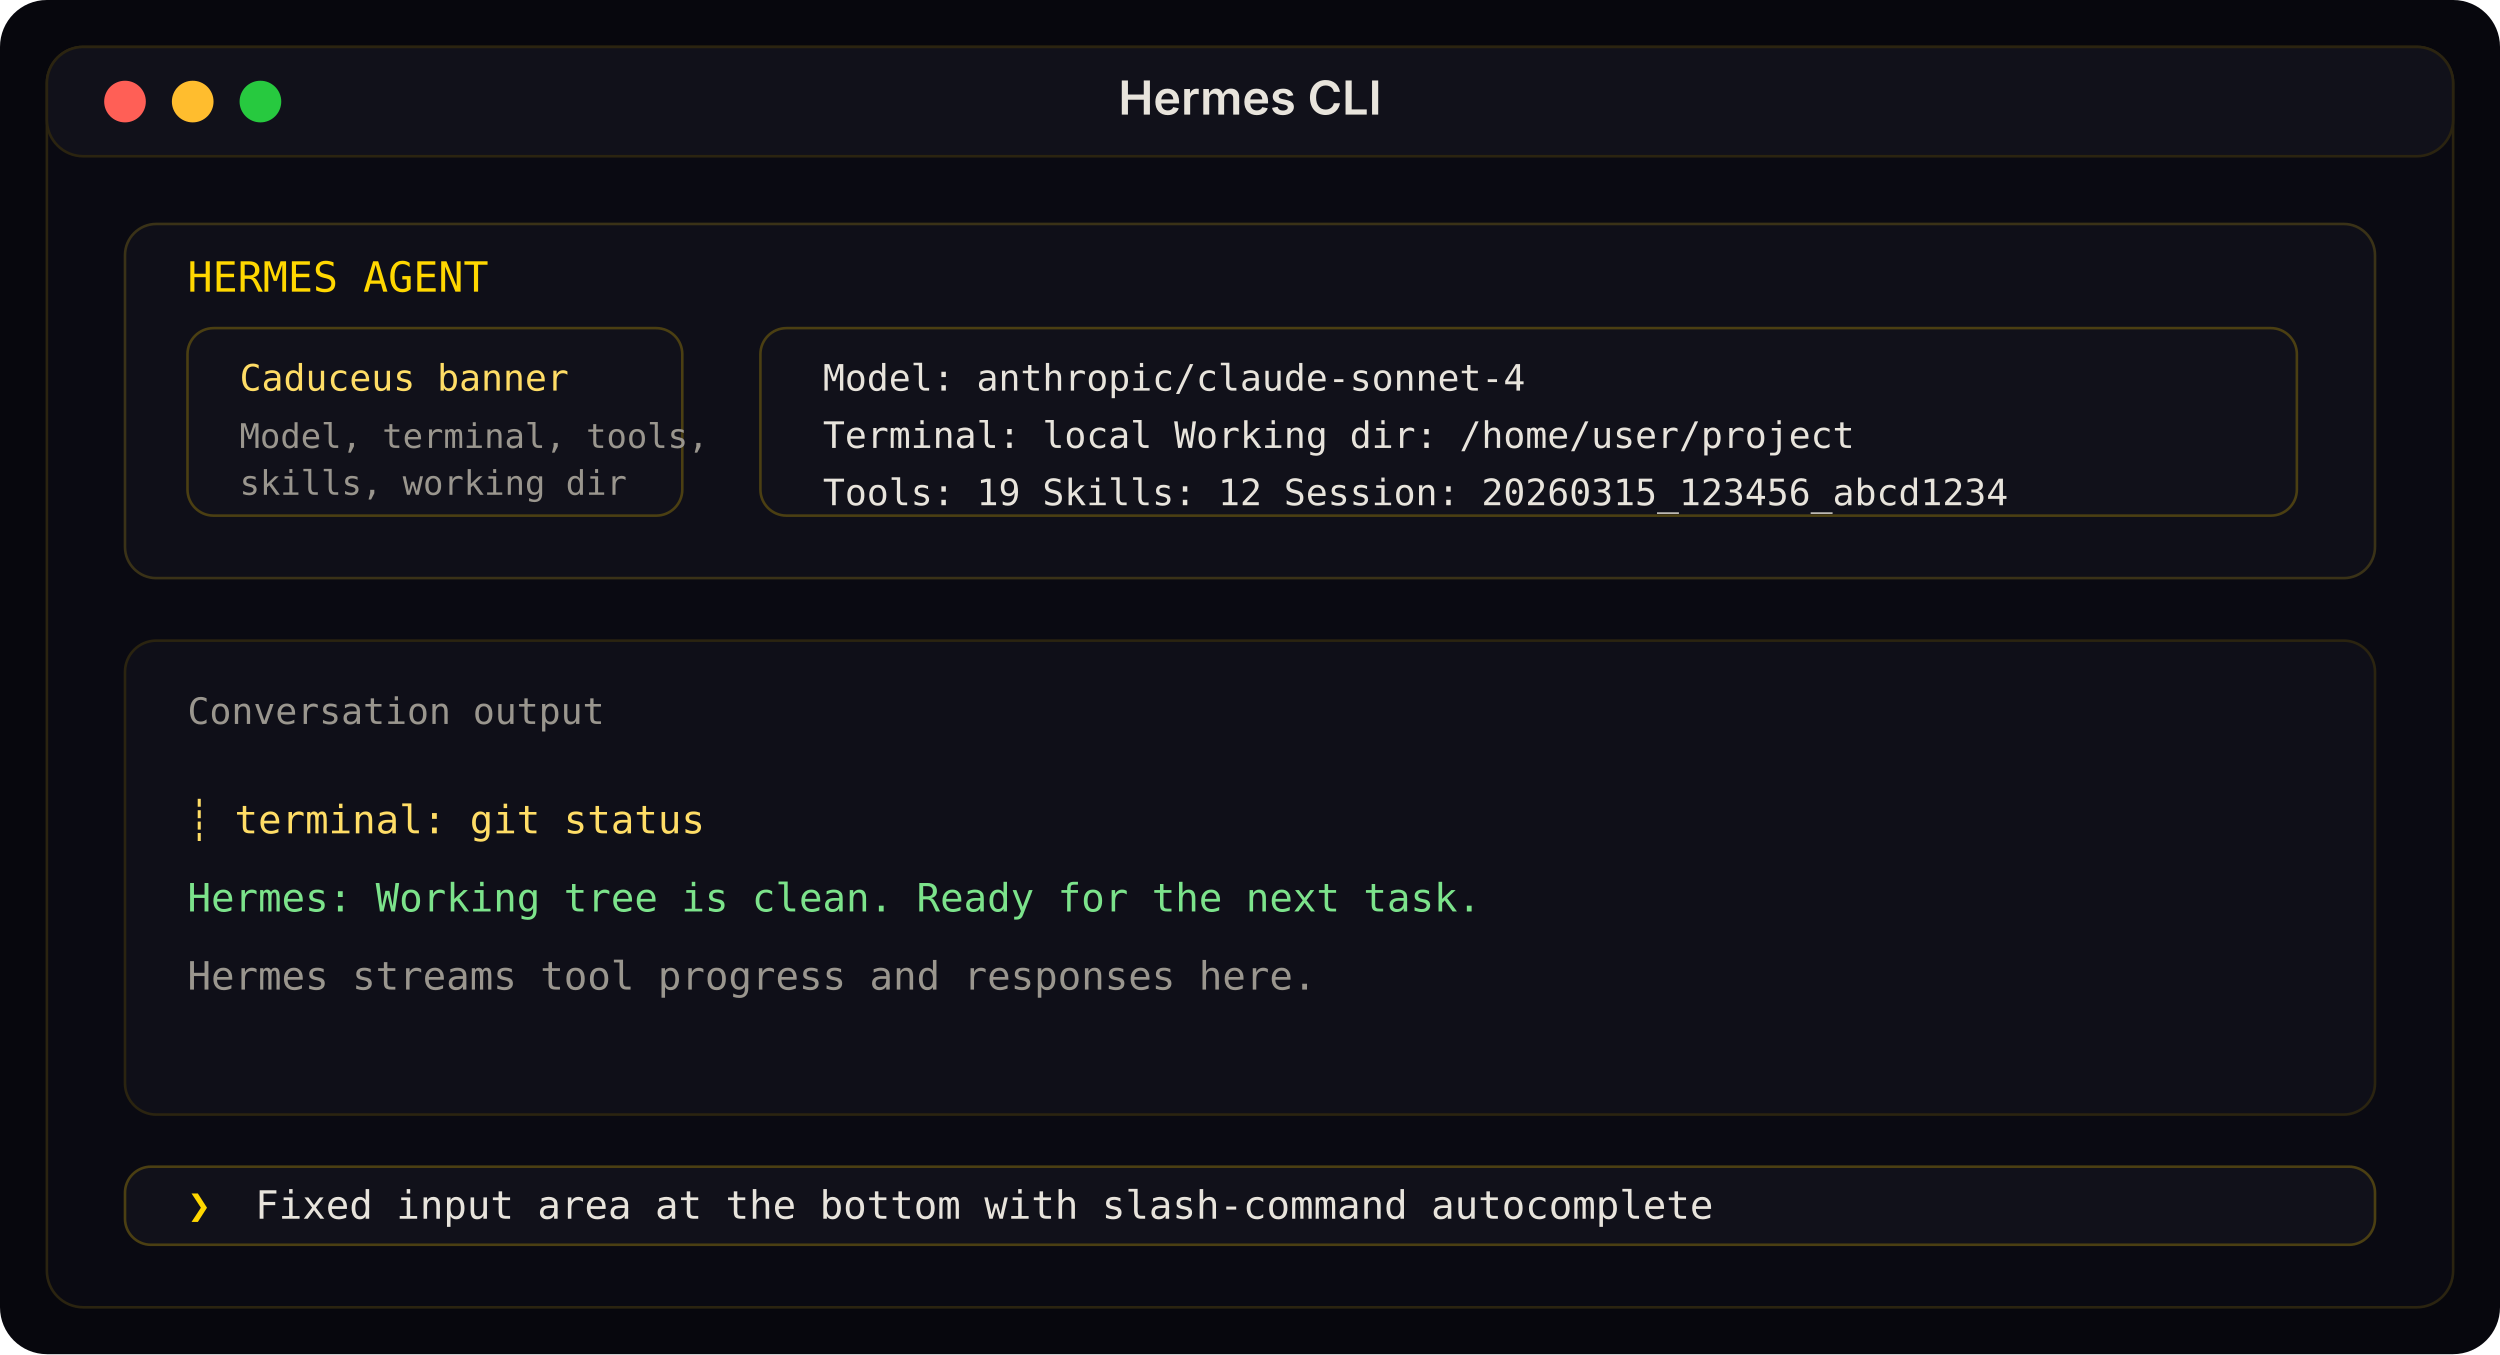
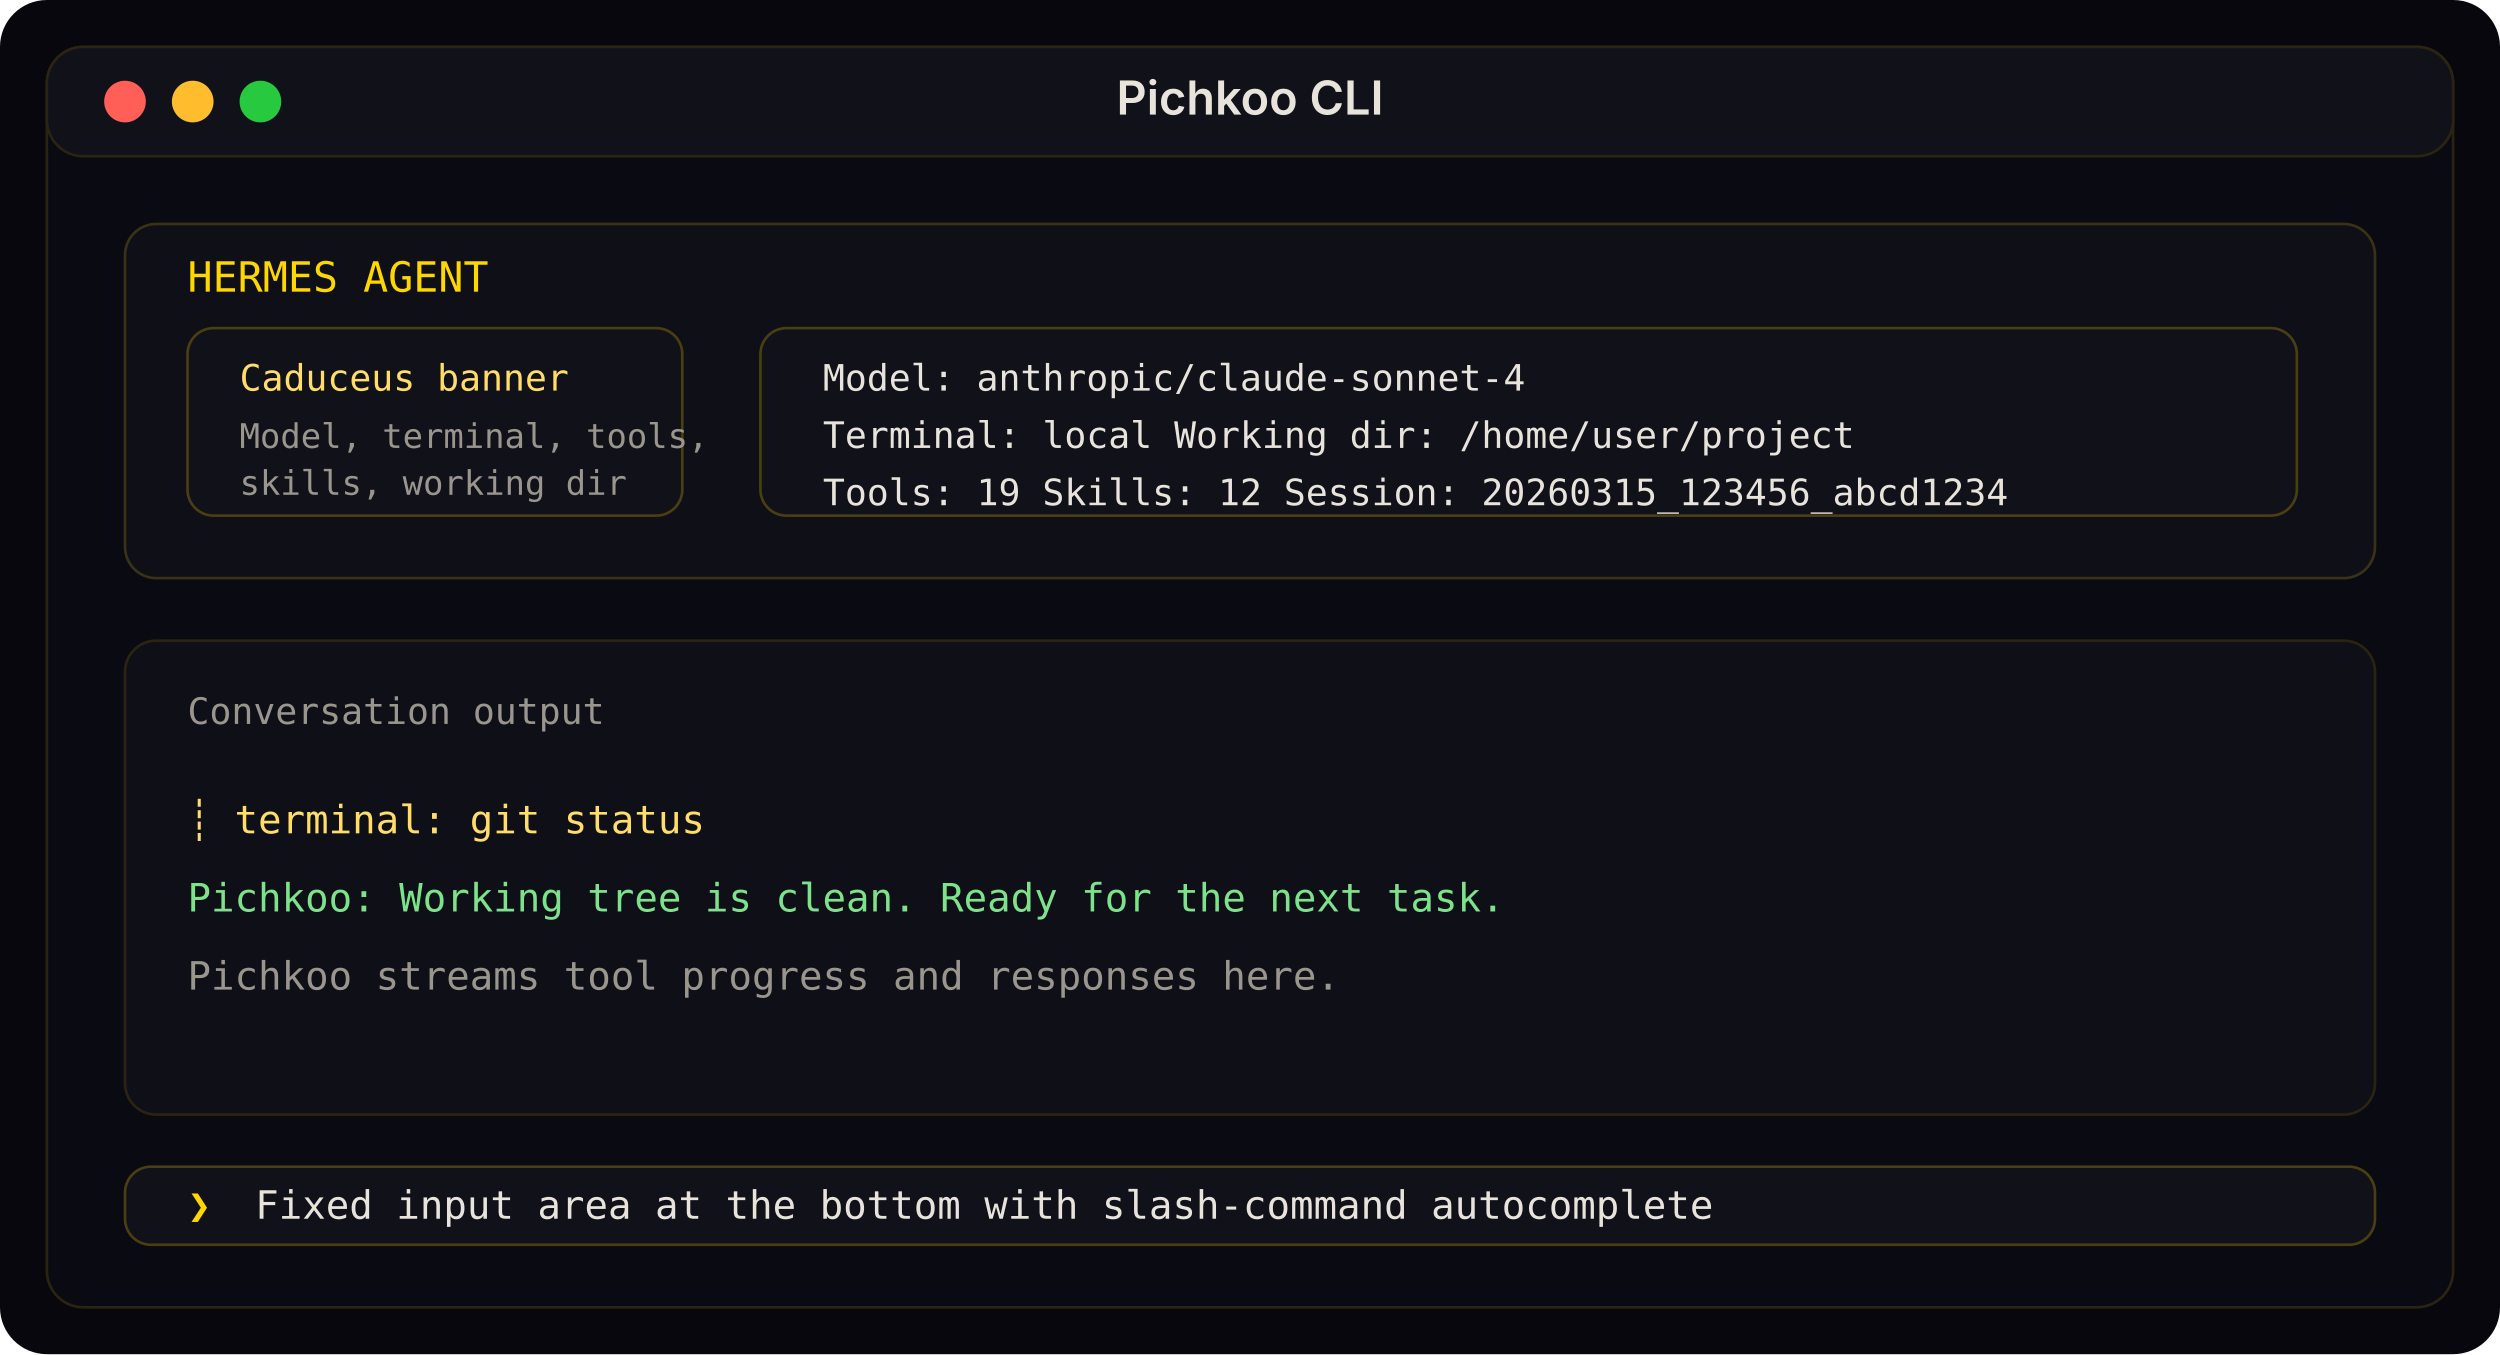
<svg xmlns="http://www.w3.org/2000/svg" width="960" height="520" viewBox="0 0 960 520" role="img" aria-labelledby="title desc">
  <rect width="960" height="520" rx="18" fill="#07070d" />
  <rect x="18" y="18" width="924" height="484" rx="14" fill="#0a0a12" stroke="#2b2410" />
  <rect x="18" y="18" width="924" height="42" rx="14" fill="#11111a" stroke="#2b2410" />
  <circle cx="48" cy="39" r="8" fill="#ff5f56" />
  <circle cx="74" cy="39" r="8" fill="#ffbd2e" />
  <circle cx="100" cy="39" r="8" fill="#27c93f" />
-   <text x="480" y="44" text-anchor="middle" fill="#e8e4dc" font-family="Inter, sans-serif" font-size="18" font-weight="600">Hermes CLI</text>
+   <text x="480" y="44" text-anchor="middle" fill="#e8e4dc" font-family="Inter, sans-serif" font-size="18" font-weight="600">Pichkoo CLI</text>
  <rect x="48" y="86" width="864" height="136" rx="12" fill="#0f0f18" stroke="#3a3217" />
  <text x="72" y="112" fill="#ffd700" font-family="JetBrains Mono, monospace" font-size="16">HERMES AGENT</text>
  <rect x="72" y="126" width="190" height="72" rx="10" fill="#11111a" stroke="#4b3f12" />
  <text x="92" y="150" fill="#ffdd66" font-family="JetBrains Mono, monospace" font-size="14">Caduceus banner</text>
  <text x="92" y="172" fill="#9a968e" font-family="JetBrains Mono, monospace" font-size="13">Model, terminal, tools,</text>
  <text x="92" y="190" fill="#9a968e" font-family="JetBrains Mono, monospace" font-size="13">skills, working dir</text>
  <rect x="292" y="126" width="590" height="72" rx="10" fill="#11111a" stroke="#4b3f12" />
  <text x="316" y="150" fill="#e8e4dc" font-family="JetBrains Mono, monospace" font-size="14">Model: anthropic/claude-sonnet-4</text>
  <text x="316" y="172" fill="#e8e4dc" font-family="JetBrains Mono, monospace" font-size="14">Terminal: local   Working dir: /home/user/project</text>
  <text x="316" y="194" fill="#e8e4dc" font-family="JetBrains Mono, monospace" font-size="14">Tools: 19   Skills: 12   Session: 20260315_123456_abcd1234</text>
  <rect x="48" y="246" width="864" height="182" rx="12" fill="#0f0f18" stroke="#2b2410" />
  <text x="72" y="278" fill="#9a968e" font-family="JetBrains Mono, monospace" font-size="14">Conversation output</text>
  <text x="72" y="320" fill="#ffdd66" font-family="JetBrains Mono, monospace" font-size="15">┊ terminal: git status</text>
-   <text x="72" y="350" fill="#7ce38b" font-family="JetBrains Mono, monospace" font-size="15">Hermes: Working tree is clean. Ready for the next task.</text>
-   <text x="72" y="380" fill="#9a968e" font-family="JetBrains Mono, monospace" font-size="15">Hermes streams tool progress and responses here.</text>
+   <text x="72" y="350" fill="#7ce38b" font-family="JetBrains Mono, monospace" font-size="15">Pichkoo: Working tree is clean. Ready for the next task.</text>
+   <text x="72" y="380" fill="#9a968e" font-family="JetBrains Mono, monospace" font-size="15">Pichkoo streams tool progress and responses here.</text>
  <rect x="48" y="448" width="864" height="30" rx="10" fill="#11111a" stroke="#4b3f12" />
  <text x="72" y="468" fill="#ffd700" font-family="JetBrains Mono, monospace" font-size="15">❯</text>
  <text x="98" y="468" fill="#e8e4dc" font-family="JetBrains Mono, monospace" font-size="15">Fixed input area at the bottom with slash-command autocomplete</text>
</svg>
